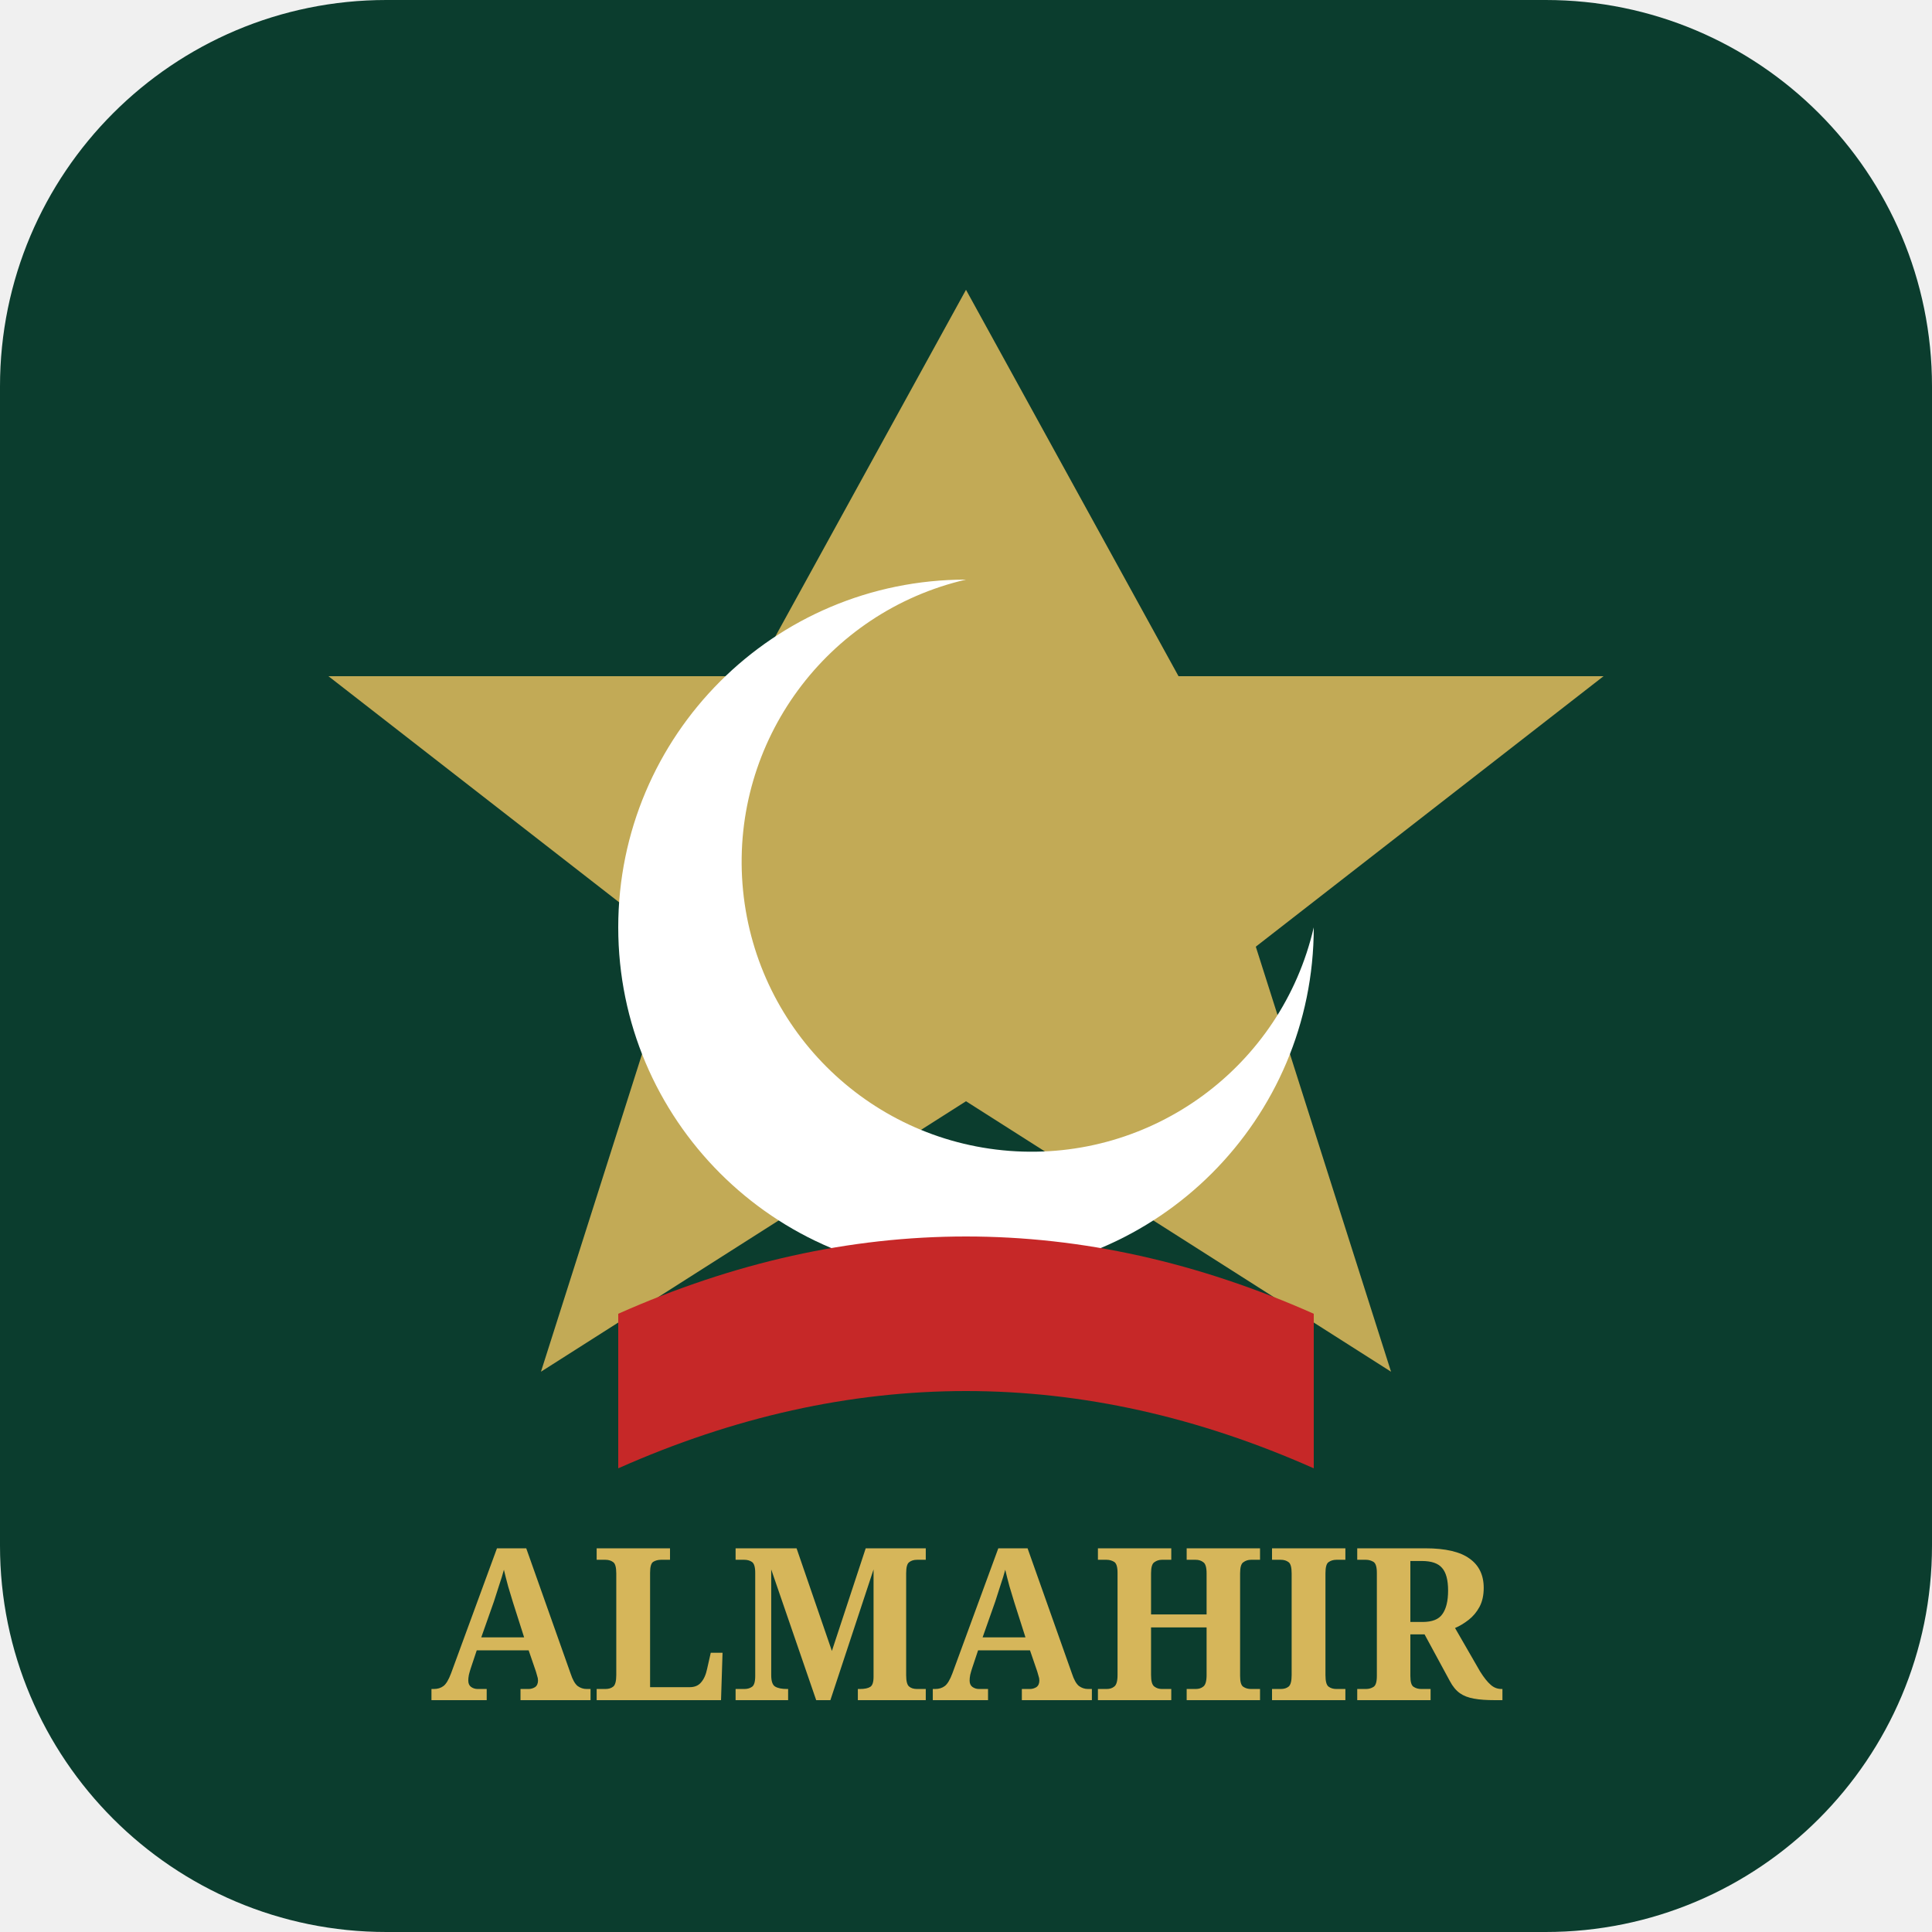
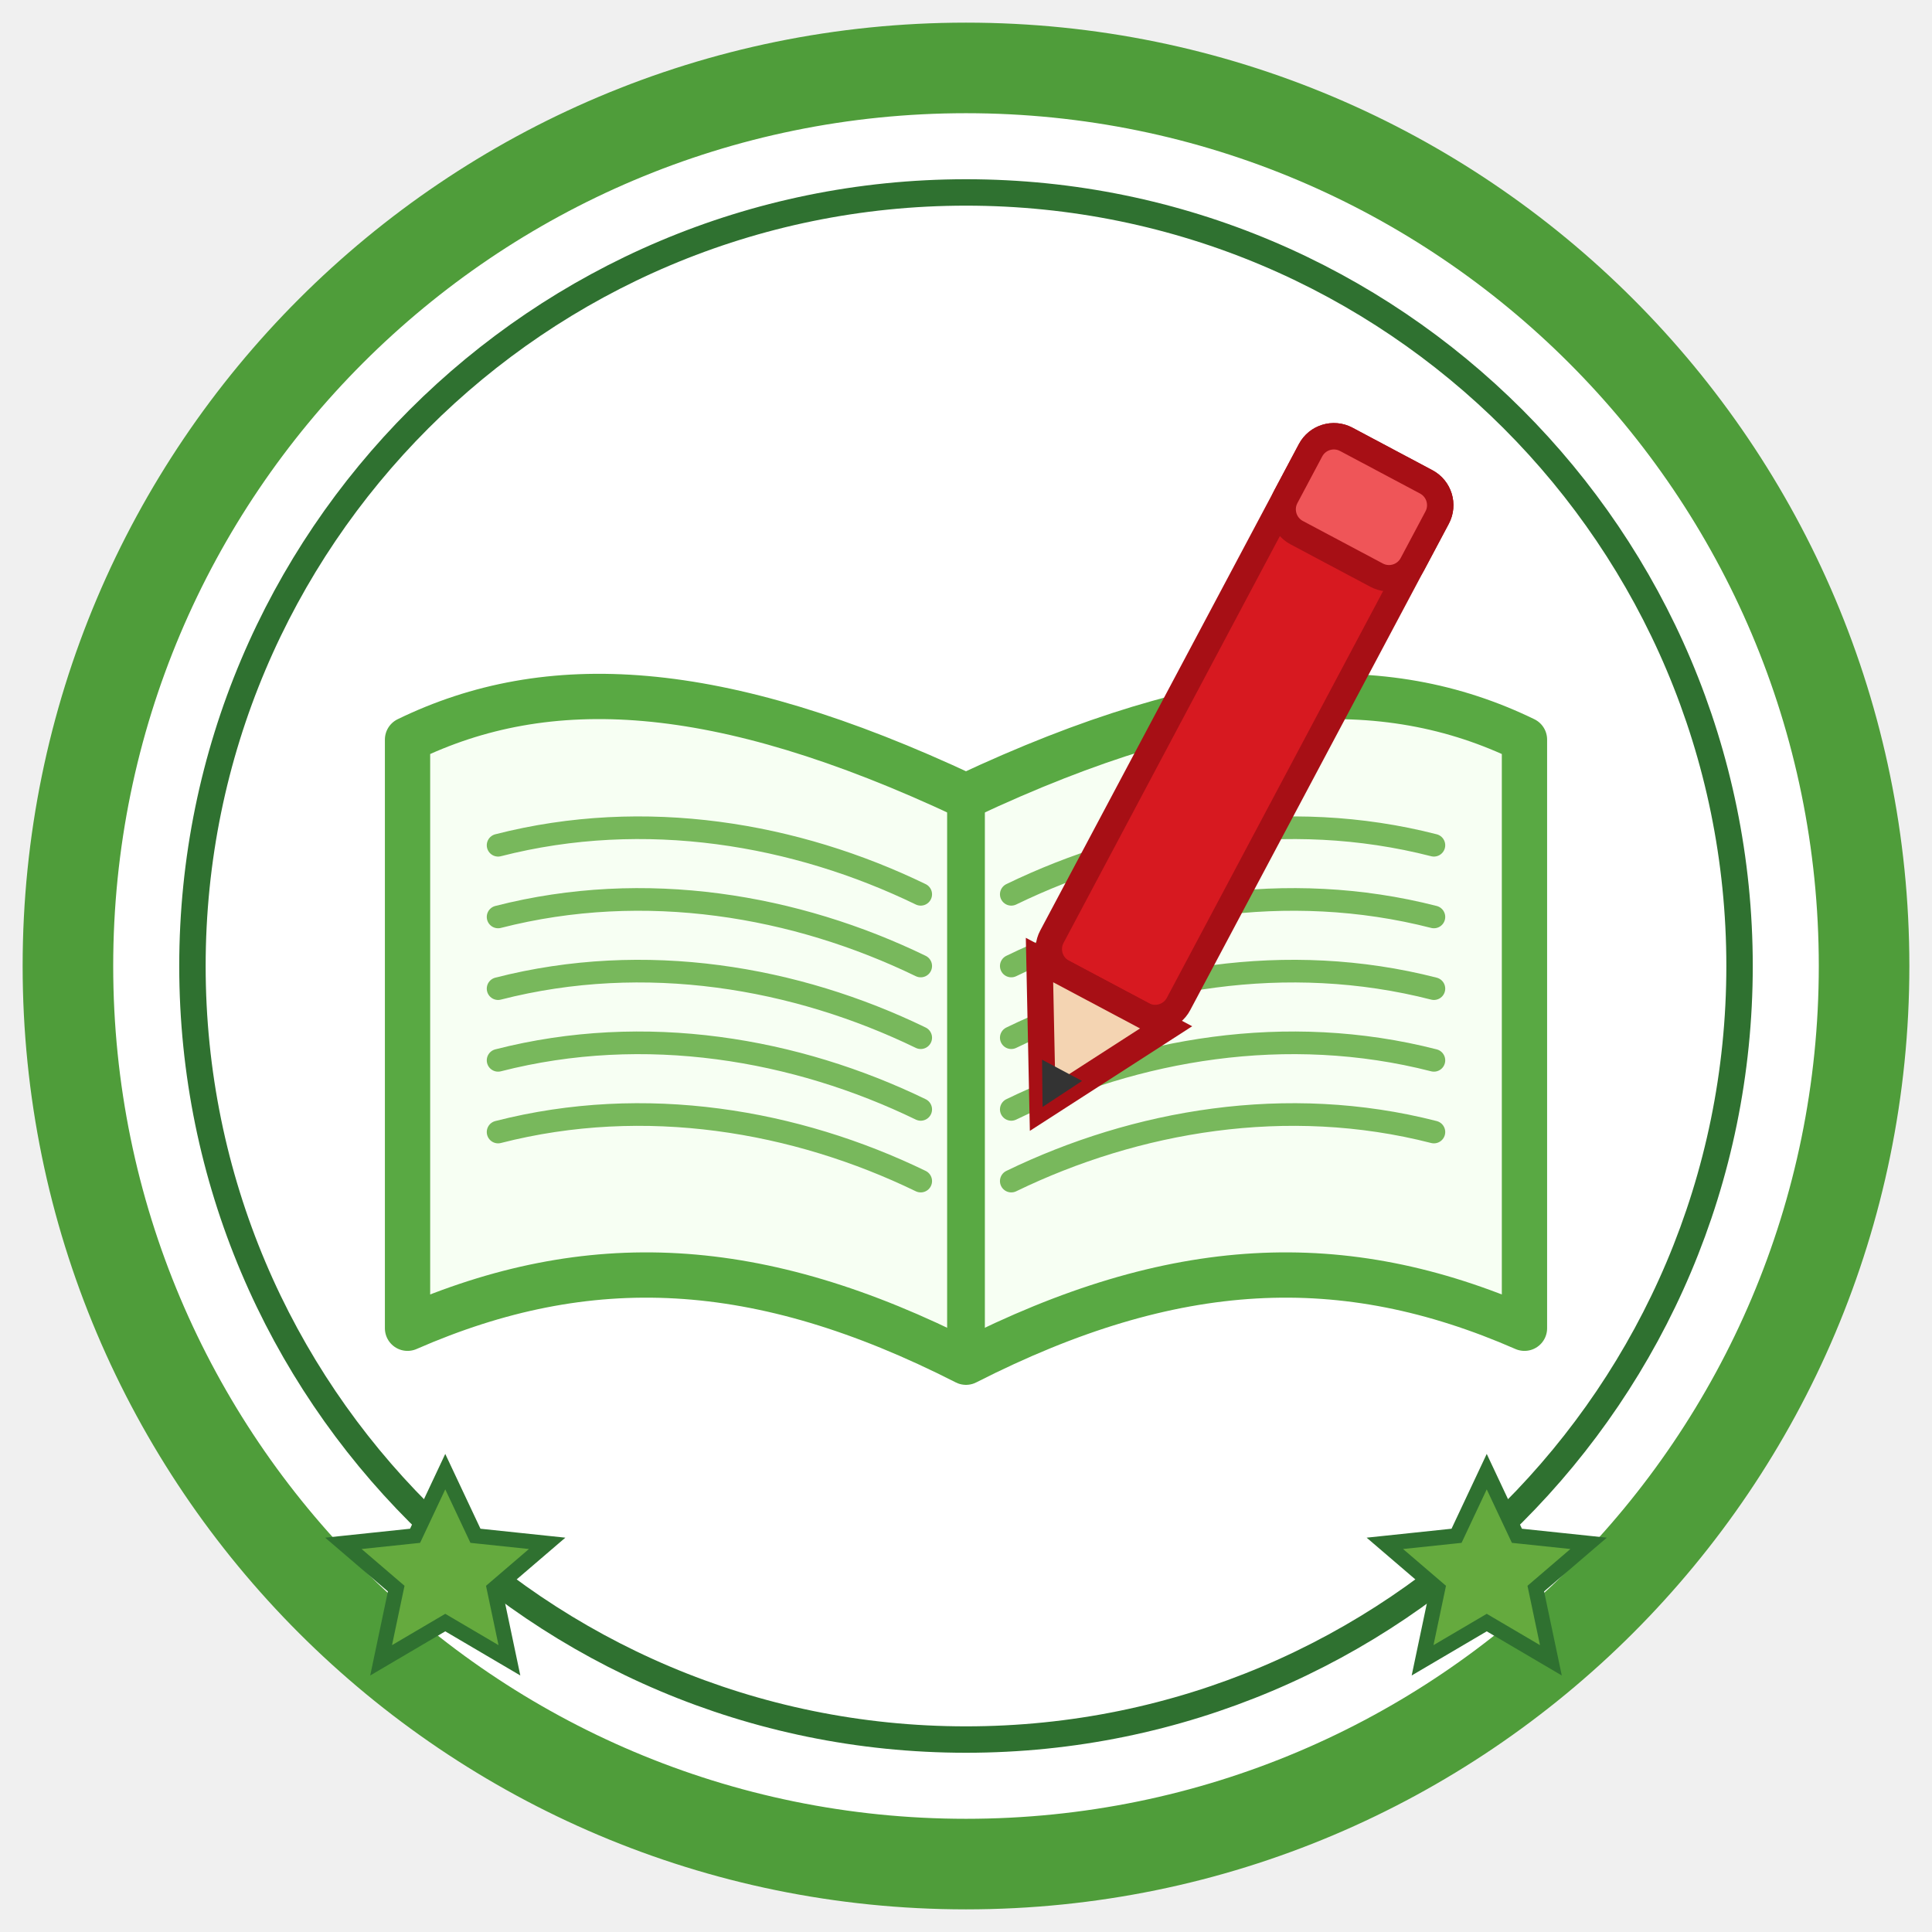
- <svg xmlns="http://www.w3.org/2000/svg" viewBox="0 0 100 100" width="100" height="100">
-   <rect width="100" height="100" rx="20" fill="#0B3D2E" />
-   <polygon points="50,15 61,35 83,35 65,49 72,71 50,57 28,71 35,49 17,35 39,35" fill="#D6B65A" opacity="0.9" />
-   <path d="M 50 30 A 18 18 0 1 0 68 48 A 15 15 0 1 1 50 30 Z" fill="#FFFFFF" />
-   <path d="M 32 68 Q 50 60 68 68 L 68 76 Q 50 68 32 76 Z" fill="#C62828" />
-   <text x="50" y="88" font-family="'Playfair Display', serif" font-size="11" font-weight="bold" fill="#D6B65A" text-anchor="middle">ALMAHIR</text>
+ <svg xmlns="http://www.w3.org/2000/svg" viewBox="0 0 512 512">
+   <circle cx="256" cy="256" r="238" fill="#ffffff" stroke="#4f9d3a" stroke-width="24" />
+   <circle cx="256" cy="256" r="205" fill="none" stroke="#2f7130" stroke-width="7" />
+   <path d="M108 196            C145 178 190 180 256 211            C322 180 367 178 404 196            L404 352            C356 331 311 333 256 361            C201 333 156 331 108 352 Z" fill="#f7fff3" stroke="#59a943" stroke-width="12" stroke-linejoin="round" />
+   <path d="M256 211 L256 361" fill="none" stroke="#59a943" stroke-width="10" />
+   <g fill="none" stroke="#78b85c" stroke-width="6" stroke-linecap="round">
+     <path d="M132 224 C171 214 211 221 244 237" />
+     <path d="M132 243 C171 233 211 240 244 256" />
+     <path d="M132 262 C171 252 211 259 244 275" />
+     <path d="M132 281 C171 271 211 278 244 294" />
+     <path d="M132 300 C171 290 211 297 244 313" />
+     <path d="M380 224 C341 214 301 221 268 237" />
+     <path d="M380 243 C341 233 301 240 268 256" />
+     <path d="M380 262 C341 252 301 259 268 275" />
+     <path d="M380 281 C341 271 301 278 268 294" />
+     <path d="M380 300 C341 290 301 297 268 313" />
+   </g>
+   <g transform="rotate(28 326 202)">
+     <rect x="306" y="112" width="38" height="160" rx="7" fill="#d71920" stroke="#a70f15" stroke-width="7" />
+     <polygon points="306,272 325,306 344,272" fill="#f4d4b2" stroke="#a70f15" stroke-width="7" />
+     <polygon points="319,295 325,306 331,295" fill="#333333" />
+     <rect x="306" y="112" width="38" height="28" rx="7" fill="#ef5558" stroke="#a70f15" stroke-width="7" />
+   </g>
+   <path d="M118 390 l8 17 19 2-14 12 4 19-17-10-17 10 4-19-14-12 19-2z" fill="#65aa3e" stroke="#2f7130" stroke-width="4" />
+   <path d="M394 390 l8 17 19 2-14 12 4 19-17-10-17 10 4-19-14-12 19-2z" fill="#65aa3e" stroke="#2f7130" stroke-width="4" />
</svg>
